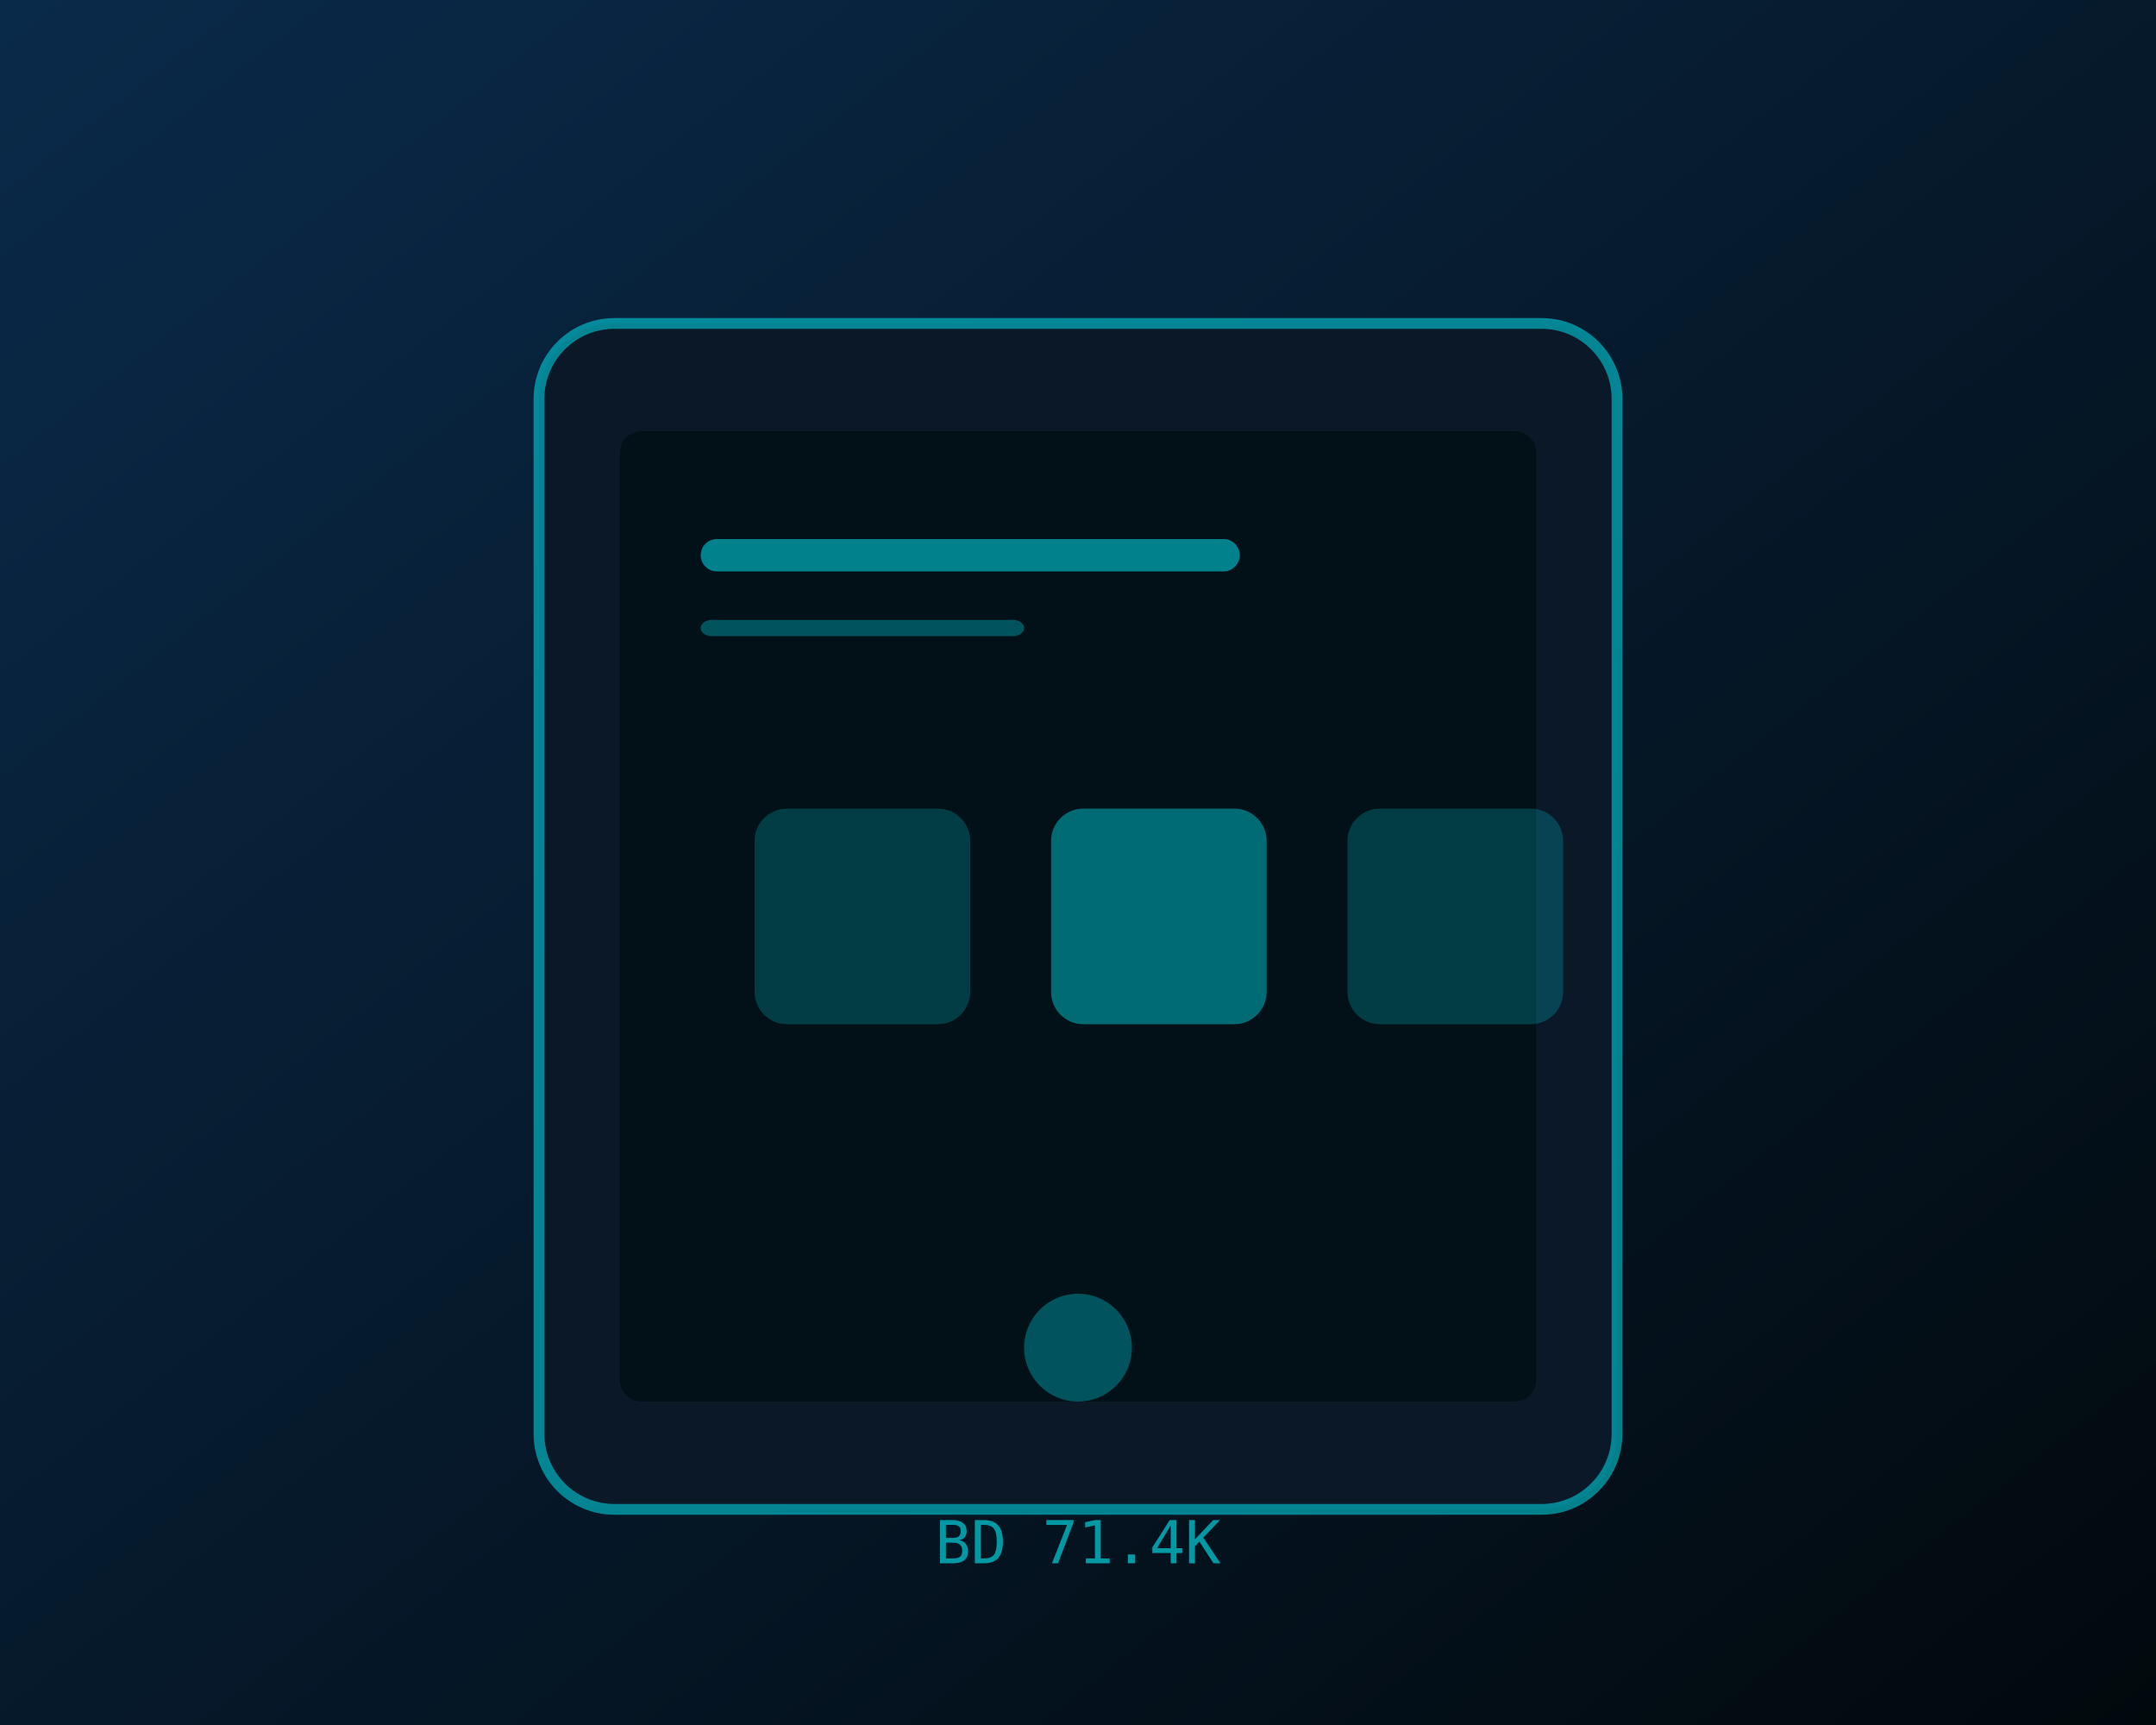
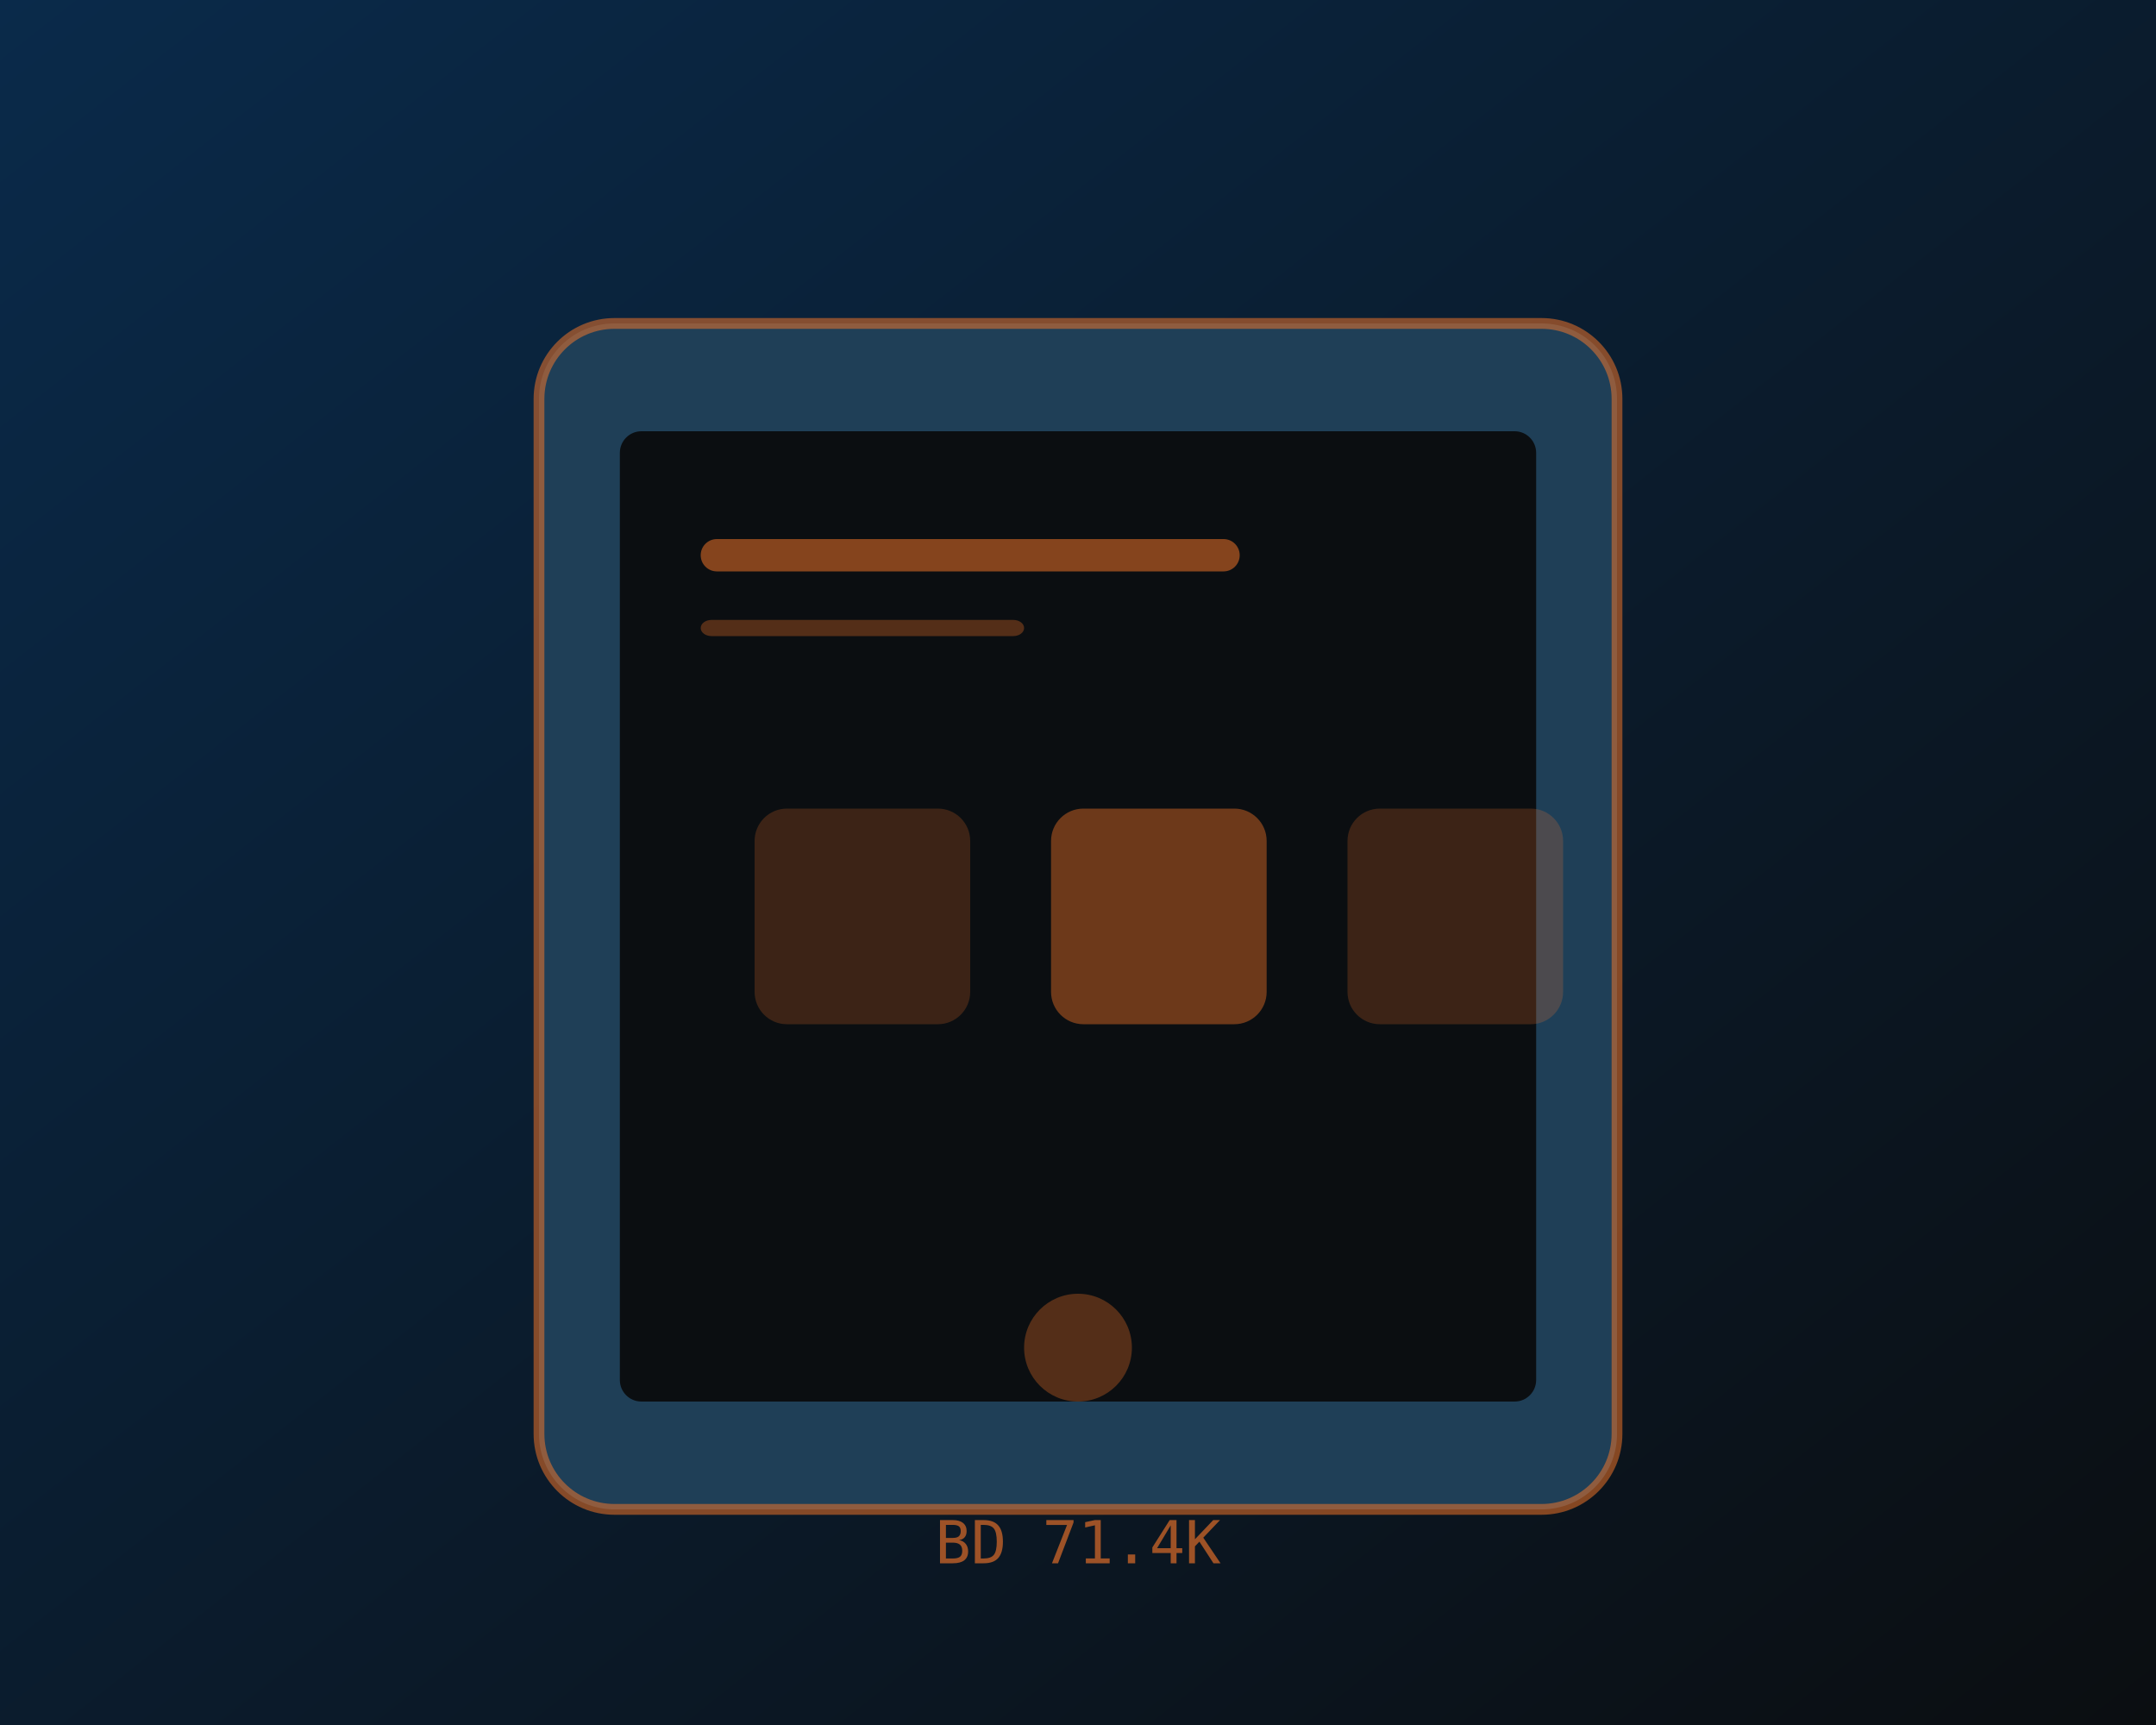
<svg xmlns="http://www.w3.org/2000/svg" width="400" height="320" viewBox="0 0 400 320">
  <defs>
    <linearGradient id="bg7" x1="0" y1="0" x2="1" y2="1">
      <stop offset="0%" stop-color="#0a2a4a" />
-       <stop offset="100%" stop-color="#02090d" />
+       <stop offset="100%" stop-color="#0b0e11" />
    </linearGradient>
  </defs>
  <rect width="400" height="320" fill="url(#bg7)" />
-   <rect x="100" y="60" width="200" height="220" rx="14" fill="#0a1828" stroke="#00f2fe" stroke-opacity="0.5" stroke-width="2" />
-   <rect x="115" y="80" width="170" height="180" rx="4" fill="#021018" />
-   <circle cx="200" cy="250" r="10" fill="#00f2fe" opacity="0.3" />
-   <rect x="130" y="100" width="100" height="6" rx="3" fill="#00f2fe" opacity="0.5" />
-   <rect x="130" y="115" width="60" height="3" rx="2" fill="#00f2fe" opacity="0.3" />
-   <g transform="translate(140,150)" fill="#00f2fe">
+   <rect x="100" y="60" width="200" height="220" rx="14" fill="#1f3f57" stroke="#ff7a29" stroke-opacity="0.5" stroke-width="2" />
+   <rect x="115" y="80" width="170" height="180" rx="4" fill="#0b0e11" />
+   <circle cx="200" cy="250" r="10" fill="#ff7a29" opacity="0.3" />
+   <rect x="130" y="100" width="100" height="6" rx="3" fill="#ff7a29" opacity="0.5" />
+   <rect x="130" y="115" width="60" height="3" rx="2" fill="#ff7a29" opacity="0.3" />
+   <g transform="translate(140,150)" fill="#ff7a29">
    <rect width="40" height="40" rx="6" opacity="0.2" />
    <rect x="55" width="40" height="40" rx="6" opacity="0.4" />
    <rect x="110" width="40" height="40" rx="6" opacity="0.2" />
  </g>
-   <text x="200" y="290" text-anchor="middle" fill="#00f2fe" font-family="monospace" font-size="11" opacity="0.6">BD 71.4K</text>
+   <text x="200" y="290" text-anchor="middle" fill="#ff7a29" font-family="monospace" font-size="11" opacity="0.6">BD 71.4K</text>
</svg>
